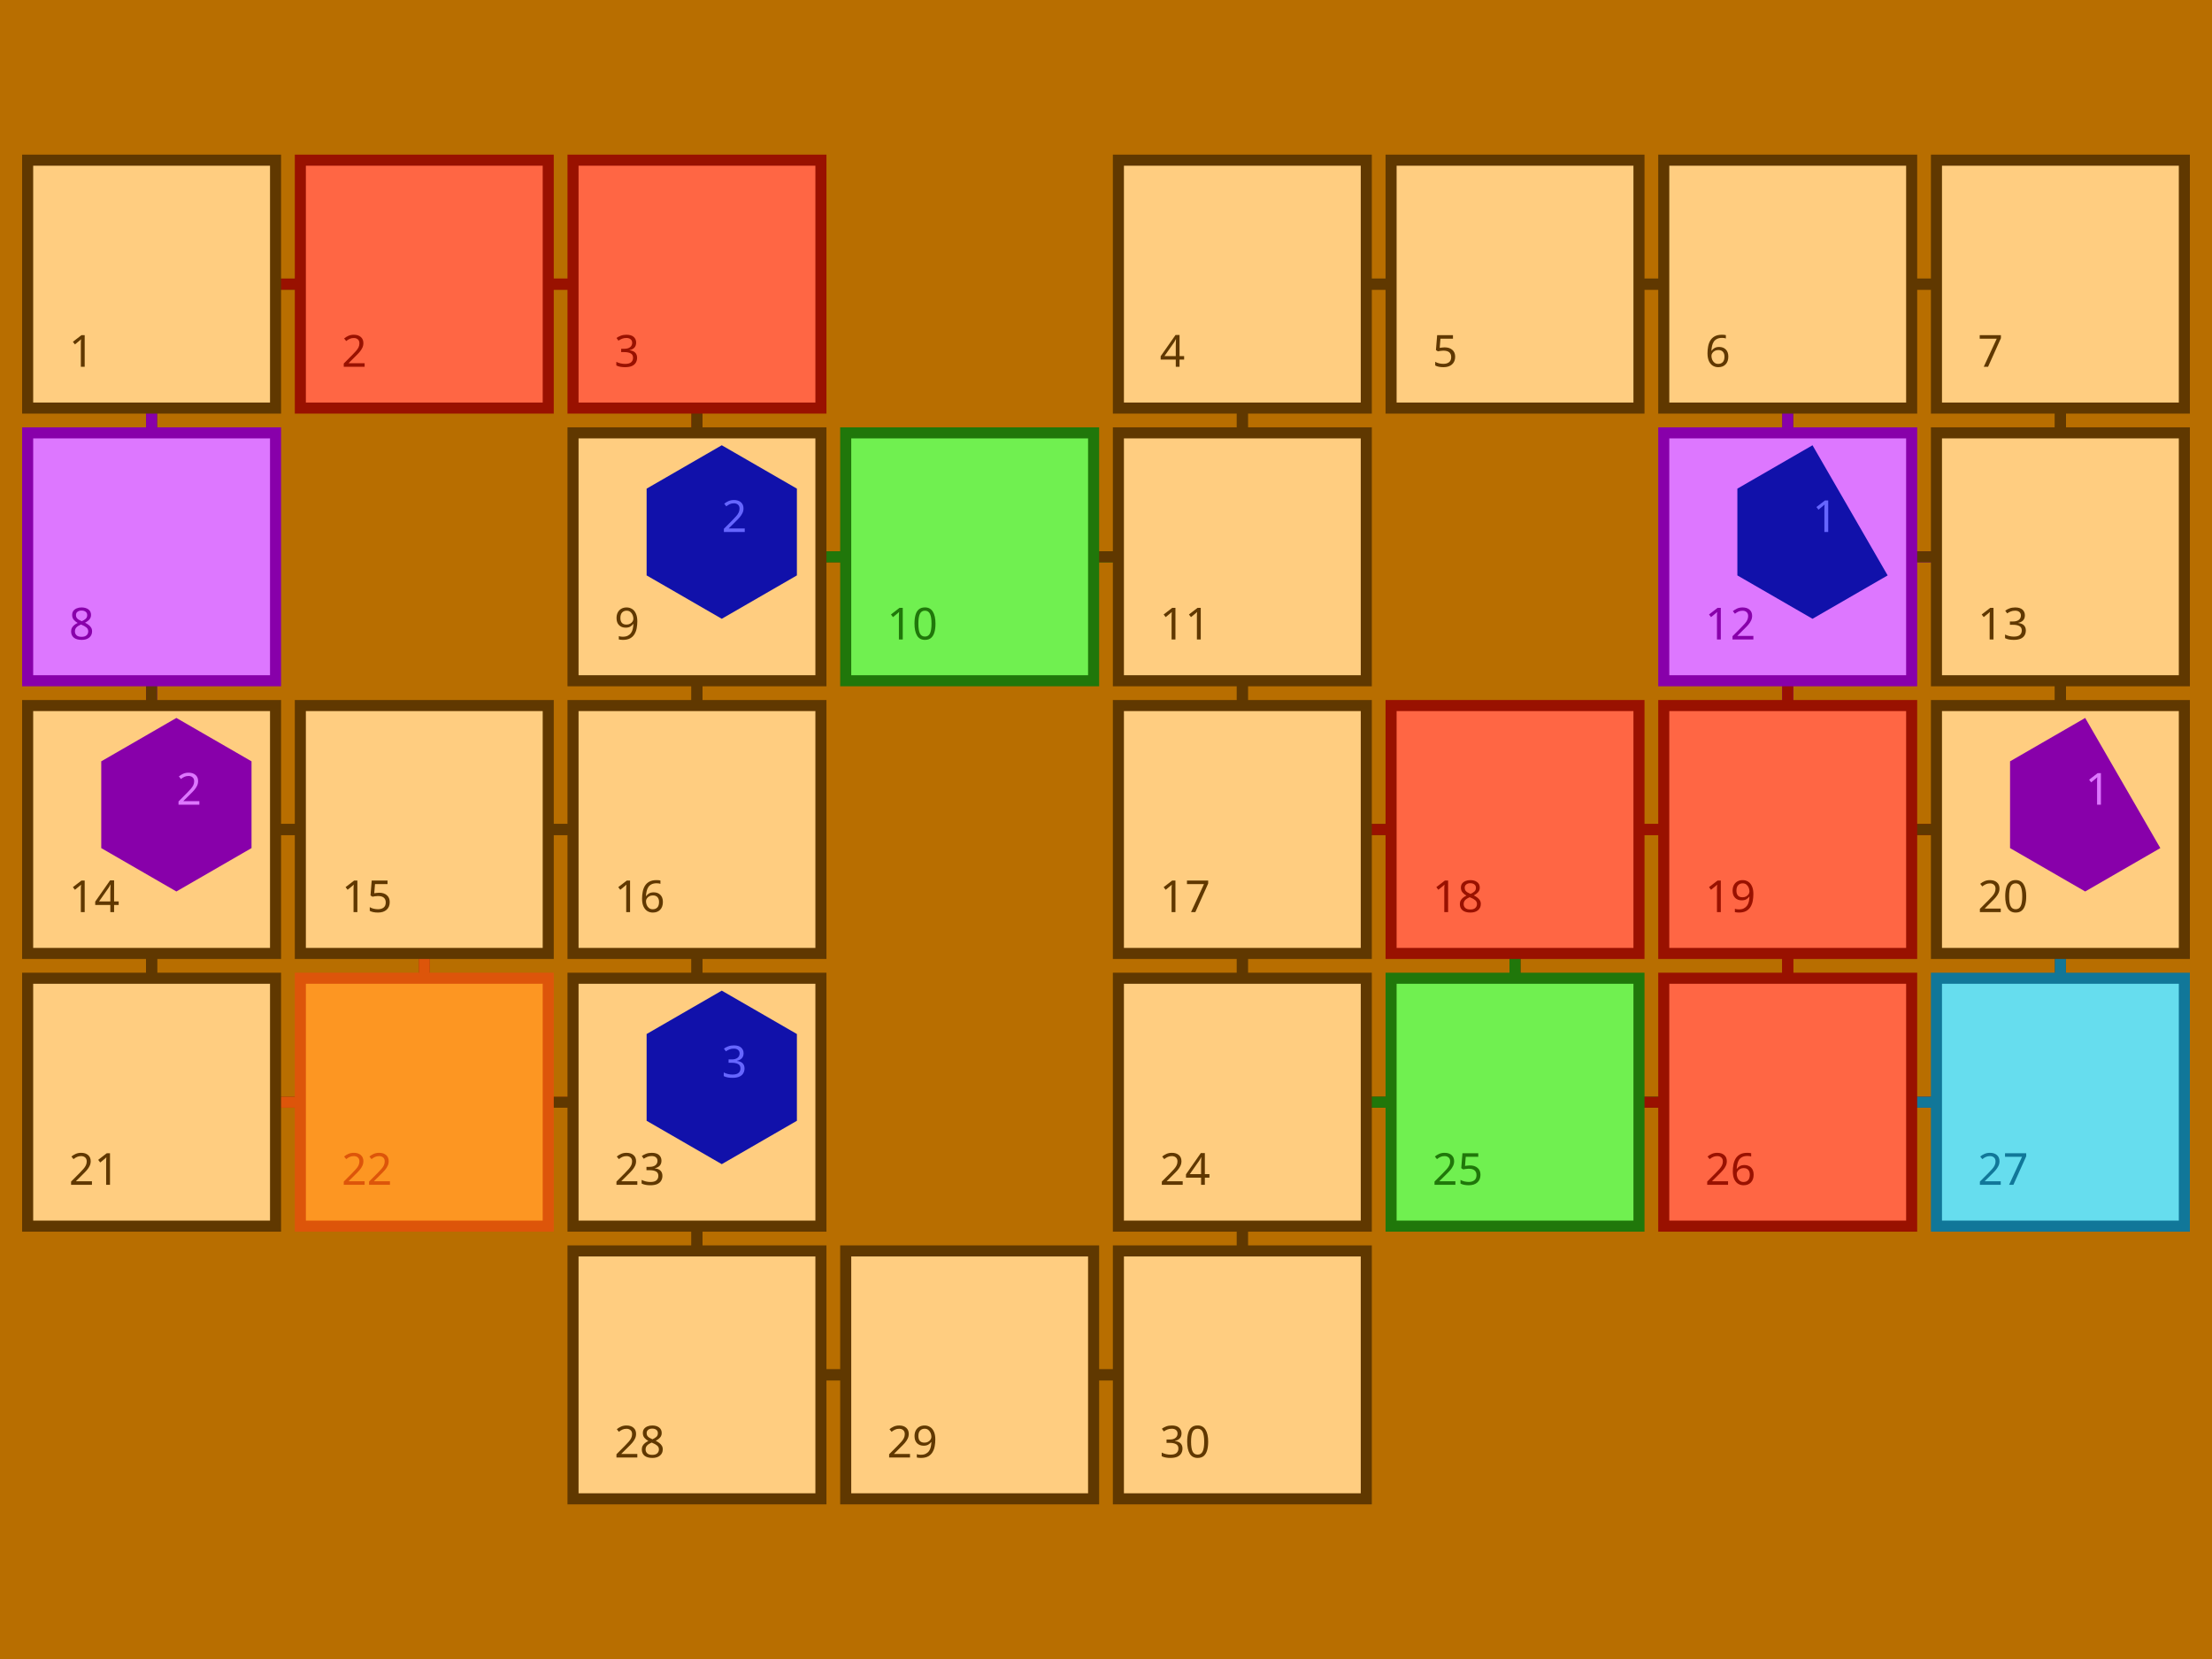
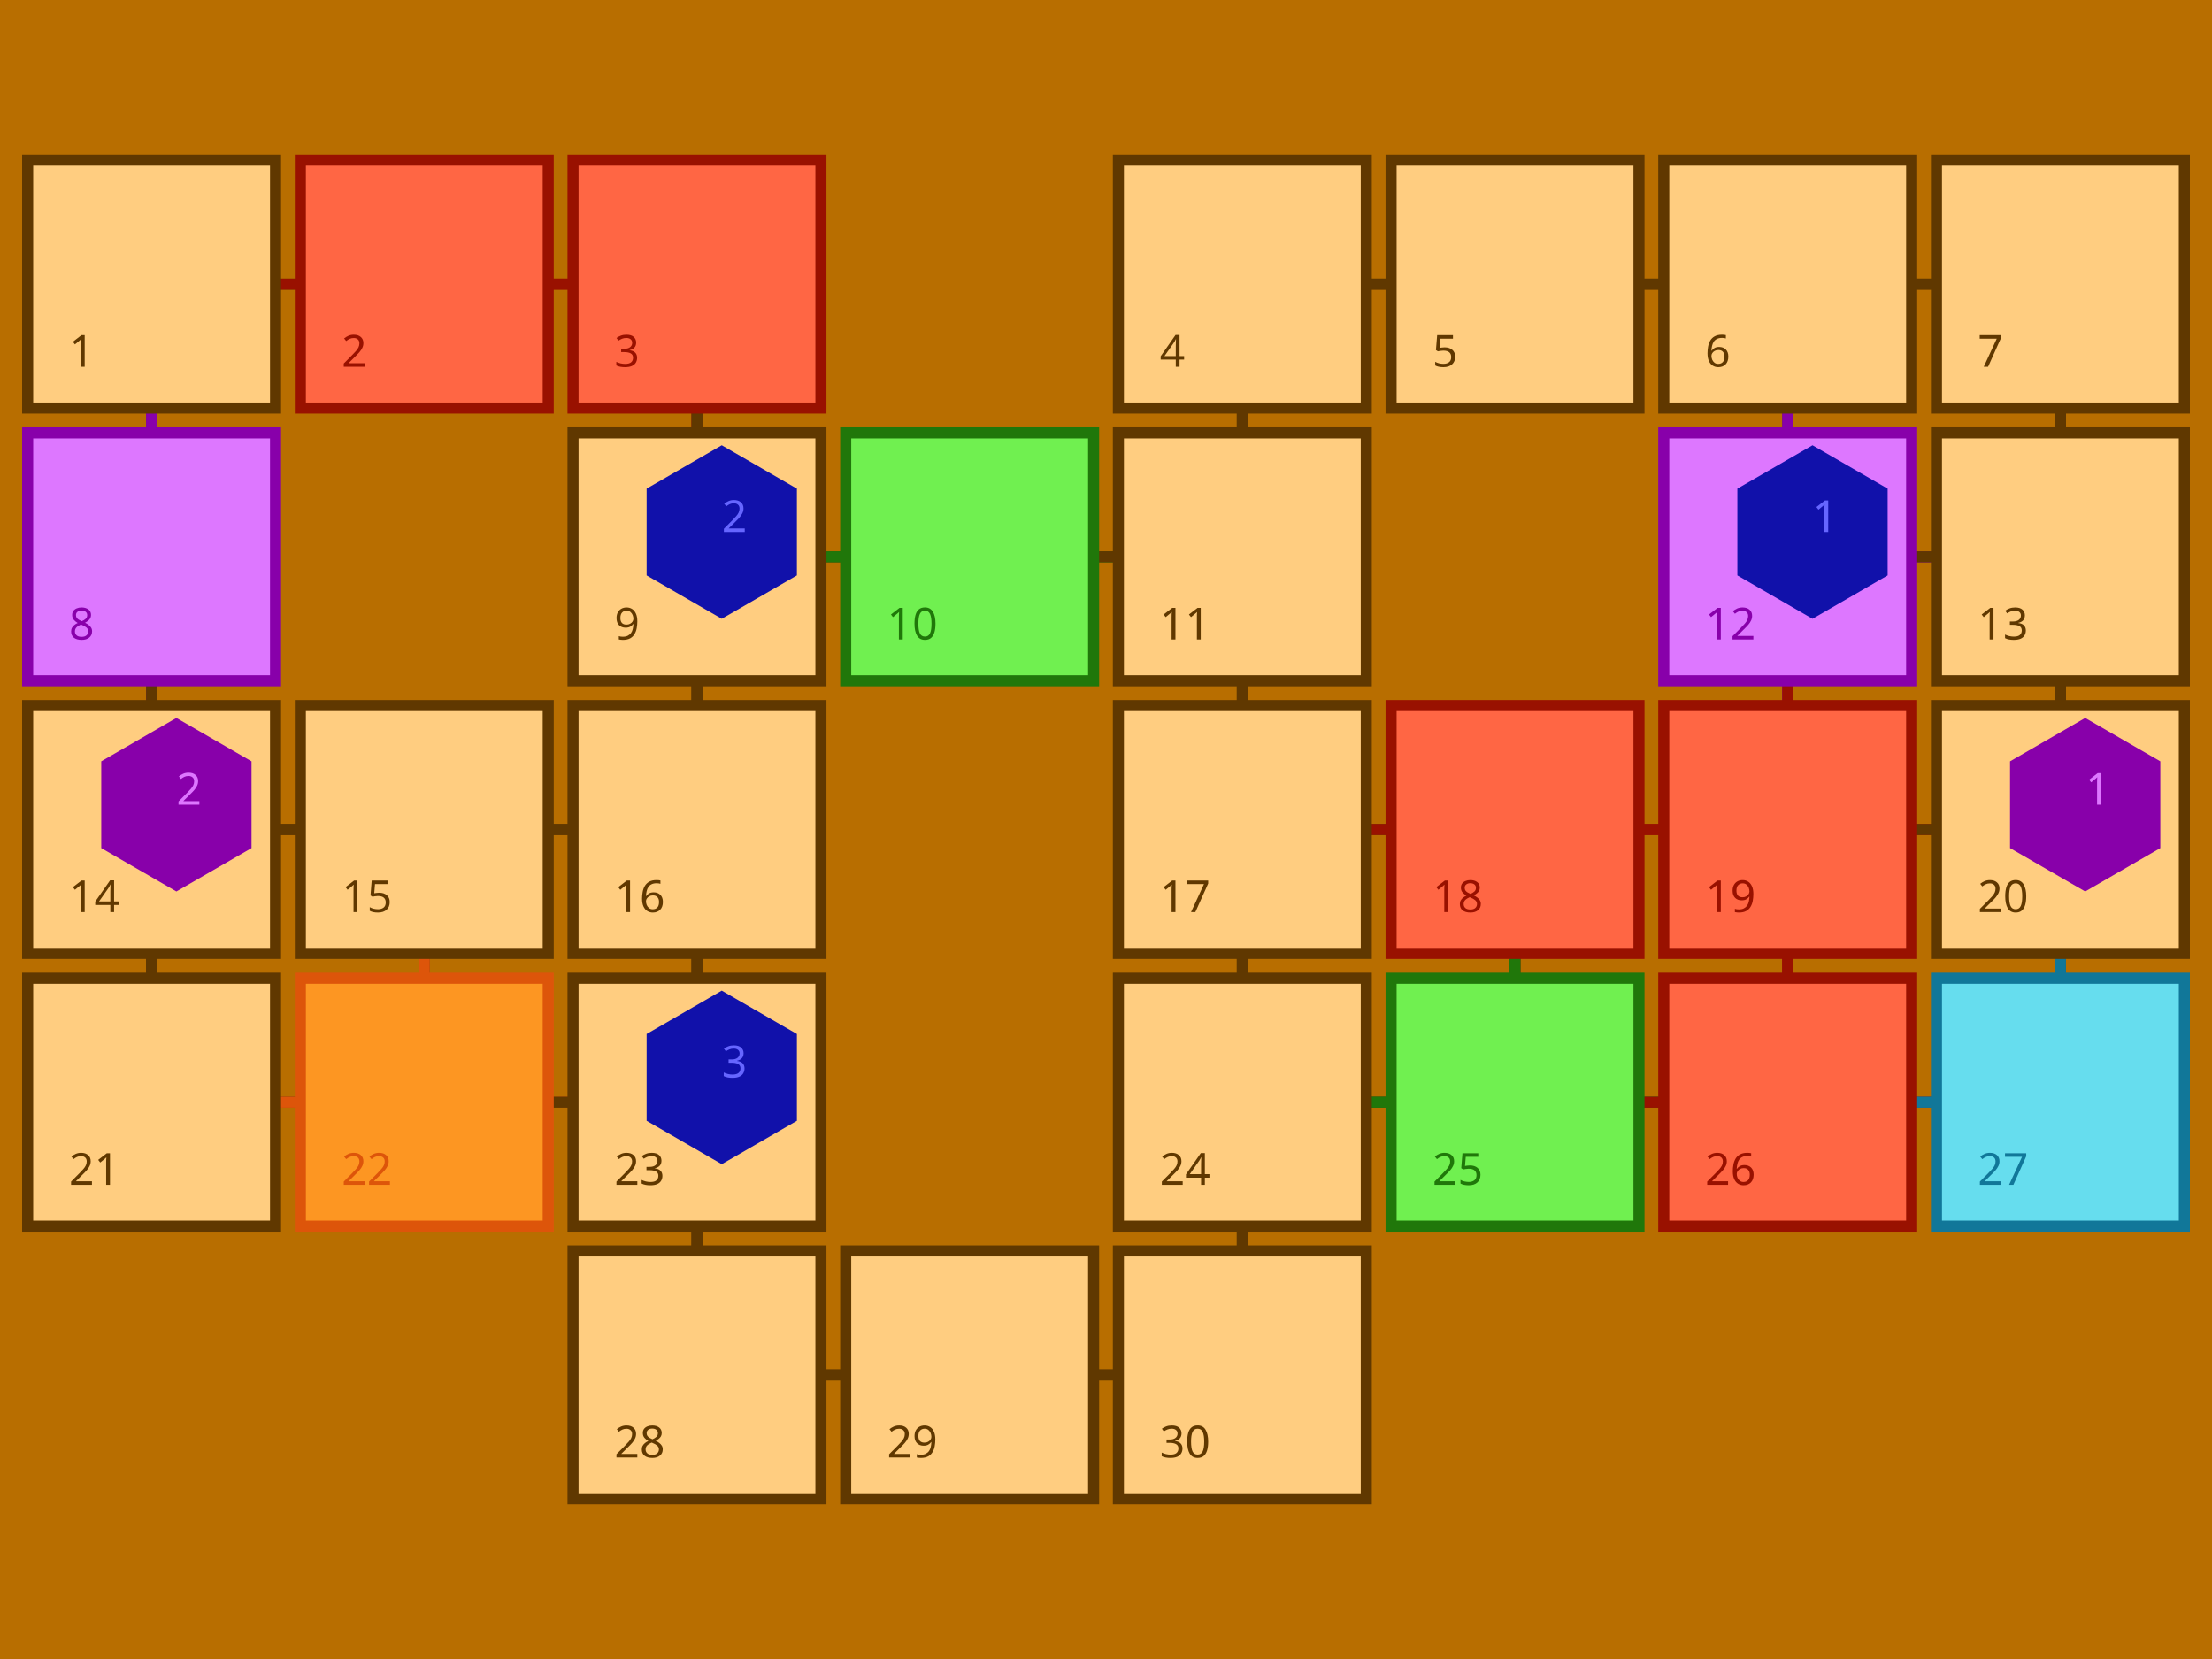
<svg width="800" height="600">
  <polygon points="0,0 0,600 800,600 800,0" fill="#b86e00" />
  <circle r="4" cx="54.828" cy="102.759" fill="#603800" />
  <circle r="4" cx="153.448" cy="102.759" fill="#991100" />
  <circle r="4" cx="252.069" cy="102.759" fill="#991100" />
  <circle r="4" cx="449.31" cy="102.759" fill="#603800" />
  <circle r="4" cx="547.931" cy="102.759" fill="#603800" />
  <circle r="4" cx="646.552" cy="102.759" fill="#603800" />
  <circle r="4" cx="745.172" cy="102.759" fill="#603800" />
  <circle r="4" cx="54.828" cy="201.379" fill="#8800aa" />
  <circle r="4" cx="252.069" cy="201.379" fill="#603800" />
  <circle r="4" cx="350.69" cy="201.379" fill="#20770a" />
  <circle r="4" cx="449.31" cy="201.379" fill="#603800" />
  <circle r="4" cx="646.552" cy="201.379" fill="#8800aa" />
  <circle r="4" cx="745.172" cy="201.379" fill="#603800" />
  <circle r="4" cx="54.828" cy="300.0" fill="#603800" />
  <circle r="4" cx="153.448" cy="300.0" fill="#603800" />
  <circle r="4" cx="252.069" cy="300.0" fill="#603800" />
  <circle r="4" cx="449.31" cy="300.0" fill="#603800" />
  <circle r="4" cx="547.931" cy="300.0" fill="#991100" />
  <circle r="4" cx="646.552" cy="300.0" fill="#991100" />
  <circle r="4" cx="745.172" cy="300.0" fill="#603800" />
  <circle r="4" cx="54.828" cy="398.621" fill="#603800" />
  <circle r="4" cx="153.448" cy="398.621" fill="#dd550a" />
  <circle r="4" cx="252.069" cy="398.621" fill="#603800" />
  <circle r="4" cx="449.31" cy="398.621" fill="#603800" />
  <circle r="4" cx="547.931" cy="398.621" fill="#20770a" />
  <circle r="4" cx="646.552" cy="398.621" fill="#991100" />
  <circle r="4" cx="745.172" cy="398.621" fill="#117799" />
  <circle r="4" cx="252.069" cy="497.241" fill="#603800" />
  <circle r="4" cx="350.69" cy="497.241" fill="#603800" />
  <circle r="4" cx="449.31" cy="497.241" fill="#603800" />
  <line x1="54.828" y1="102.759" x2="54.828" y2="102.759" style="stroke:#603800;stroke-width:4" />
  <line x1="54.828" y1="102.759" x2="153.448" y2="102.759" style="stroke:#603800;stroke-width:4" />
  <line x1="54.828" y1="102.759" x2="54.828" y2="201.379" style="stroke:#603800;stroke-width:4" />
  <line x1="153.448" y1="102.759" x2="54.828" y2="102.759" style="stroke:#991100;stroke-width:4" />
  <line x1="153.448" y1="102.759" x2="153.448" y2="102.759" style="stroke:#991100;stroke-width:4" />
  <line x1="153.448" y1="102.759" x2="252.069" y2="102.759" style="stroke:#991100;stroke-width:4" />
  <line x1="252.069" y1="102.759" x2="153.448" y2="102.759" style="stroke:#991100;stroke-width:4" />
  <line x1="252.069" y1="102.759" x2="252.069" y2="102.759" style="stroke:#991100;stroke-width:4" />
  <line x1="252.069" y1="102.759" x2="252.069" y2="201.379" style="stroke:#991100;stroke-width:4" />
  <line x1="449.31" y1="102.759" x2="449.31" y2="102.759" style="stroke:#603800;stroke-width:4" />
  <line x1="449.31" y1="102.759" x2="547.931" y2="102.759" style="stroke:#603800;stroke-width:4" />
  <line x1="449.31" y1="102.759" x2="449.31" y2="201.379" style="stroke:#603800;stroke-width:4" />
  <line x1="547.931" y1="102.759" x2="449.31" y2="102.759" style="stroke:#603800;stroke-width:4" />
  <line x1="547.931" y1="102.759" x2="547.931" y2="102.759" style="stroke:#603800;stroke-width:4" />
  <line x1="547.931" y1="102.759" x2="646.552" y2="102.759" style="stroke:#603800;stroke-width:4" />
  <line x1="646.552" y1="102.759" x2="547.931" y2="102.759" style="stroke:#603800;stroke-width:4" />
  <line x1="646.552" y1="102.759" x2="646.552" y2="102.759" style="stroke:#603800;stroke-width:4" />
  <line x1="646.552" y1="102.759" x2="745.172" y2="102.759" style="stroke:#603800;stroke-width:4" />
  <line x1="646.552" y1="102.759" x2="646.552" y2="201.379" style="stroke:#603800;stroke-width:4" />
  <line x1="745.172" y1="102.759" x2="646.552" y2="102.759" style="stroke:#603800;stroke-width:4" />
  <line x1="745.172" y1="102.759" x2="745.172" y2="102.759" style="stroke:#603800;stroke-width:4" />
  <line x1="745.172" y1="102.759" x2="745.172" y2="201.379" style="stroke:#603800;stroke-width:4" />
  <line x1="54.828" y1="201.379" x2="54.828" y2="102.759" style="stroke:#8800aa;stroke-width:4" />
  <line x1="54.828" y1="201.379" x2="54.828" y2="201.379" style="stroke:#8800aa;stroke-width:4" />
  <line x1="54.828" y1="201.379" x2="54.828" y2="300.0" style="stroke:#8800aa;stroke-width:4" />
  <line x1="252.069" y1="201.379" x2="252.069" y2="102.759" style="stroke:#603800;stroke-width:4" />
  <line x1="252.069" y1="201.379" x2="252.069" y2="201.379" style="stroke:#603800;stroke-width:4" />
  <line x1="252.069" y1="201.379" x2="350.69" y2="201.379" style="stroke:#603800;stroke-width:4" />
  <line x1="252.069" y1="201.379" x2="252.069" y2="300.0" style="stroke:#603800;stroke-width:4" />
  <line x1="350.69" y1="201.379" x2="252.069" y2="201.379" style="stroke:#20770a;stroke-width:4" />
  <line x1="350.69" y1="201.379" x2="350.69" y2="201.379" style="stroke:#20770a;stroke-width:4" />
  <line x1="350.69" y1="201.379" x2="449.31" y2="201.379" style="stroke:#20770a;stroke-width:4" />
  <line x1="449.31" y1="201.379" x2="449.31" y2="102.759" style="stroke:#603800;stroke-width:4" />
  <line x1="449.31" y1="201.379" x2="350.69" y2="201.379" style="stroke:#603800;stroke-width:4" />
  <line x1="449.31" y1="201.379" x2="449.31" y2="201.379" style="stroke:#603800;stroke-width:4" />
  <line x1="449.31" y1="201.379" x2="449.31" y2="300.0" style="stroke:#603800;stroke-width:4" />
  <line x1="646.552" y1="201.379" x2="646.552" y2="102.759" style="stroke:#8800aa;stroke-width:4" />
  <line x1="646.552" y1="201.379" x2="646.552" y2="201.379" style="stroke:#8800aa;stroke-width:4" />
  <line x1="646.552" y1="201.379" x2="745.172" y2="201.379" style="stroke:#8800aa;stroke-width:4" />
  <line x1="646.552" y1="201.379" x2="646.552" y2="300.0" style="stroke:#8800aa;stroke-width:4" />
  <line x1="745.172" y1="201.379" x2="745.172" y2="102.759" style="stroke:#603800;stroke-width:4" />
  <line x1="745.172" y1="201.379" x2="646.552" y2="201.379" style="stroke:#603800;stroke-width:4" />
  <line x1="745.172" y1="201.379" x2="745.172" y2="201.379" style="stroke:#603800;stroke-width:4" />
  <line x1="745.172" y1="201.379" x2="745.172" y2="300.0" style="stroke:#603800;stroke-width:4" />
  <line x1="54.828" y1="300.0" x2="54.828" y2="201.379" style="stroke:#603800;stroke-width:4" />
  <line x1="54.828" y1="300.0" x2="54.828" y2="300.0" style="stroke:#603800;stroke-width:4" />
  <line x1="54.828" y1="300.0" x2="153.448" y2="300.0" style="stroke:#603800;stroke-width:4" />
  <line x1="54.828" y1="300.0" x2="54.828" y2="398.621" style="stroke:#603800;stroke-width:4" />
  <line x1="153.448" y1="300.0" x2="54.828" y2="300.0" style="stroke:#603800;stroke-width:4" />
  <line x1="153.448" y1="300.0" x2="153.448" y2="300.0" style="stroke:#603800;stroke-width:4" />
  <line x1="153.448" y1="300.0" x2="252.069" y2="300.0" style="stroke:#603800;stroke-width:4" />
  <line x1="153.448" y1="300.0" x2="153.448" y2="398.621" style="stroke:#603800;stroke-width:4" />
  <line x1="252.069" y1="300.0" x2="252.069" y2="201.379" style="stroke:#603800;stroke-width:4" />
  <line x1="252.069" y1="300.0" x2="153.448" y2="300.0" style="stroke:#603800;stroke-width:4" />
  <line x1="252.069" y1="300.0" x2="252.069" y2="300.0" style="stroke:#603800;stroke-width:4" />
  <line x1="252.069" y1="300.0" x2="252.069" y2="398.621" style="stroke:#603800;stroke-width:4" />
  <line x1="449.31" y1="300.0" x2="449.31" y2="201.379" style="stroke:#603800;stroke-width:4" />
  <line x1="449.31" y1="300.0" x2="449.31" y2="300.0" style="stroke:#603800;stroke-width:4" />
  <line x1="449.31" y1="300.0" x2="547.931" y2="300.0" style="stroke:#603800;stroke-width:4" />
  <line x1="449.31" y1="300.0" x2="449.31" y2="398.621" style="stroke:#603800;stroke-width:4" />
  <line x1="547.931" y1="300.0" x2="449.31" y2="300.0" style="stroke:#991100;stroke-width:4" />
  <line x1="547.931" y1="300.0" x2="547.931" y2="300.0" style="stroke:#991100;stroke-width:4" />
  <line x1="547.931" y1="300.0" x2="646.552" y2="300.0" style="stroke:#991100;stroke-width:4" />
  <line x1="547.931" y1="300.0" x2="547.931" y2="398.621" style="stroke:#991100;stroke-width:4" />
  <line x1="646.552" y1="300.0" x2="646.552" y2="201.379" style="stroke:#991100;stroke-width:4" />
  <line x1="646.552" y1="300.0" x2="547.931" y2="300.0" style="stroke:#991100;stroke-width:4" />
  <line x1="646.552" y1="300.0" x2="646.552" y2="300.0" style="stroke:#991100;stroke-width:4" />
  <line x1="646.552" y1="300.0" x2="745.172" y2="300.0" style="stroke:#991100;stroke-width:4" />
  <line x1="646.552" y1="300.0" x2="646.552" y2="398.621" style="stroke:#991100;stroke-width:4" />
  <line x1="745.172" y1="300.0" x2="745.172" y2="201.379" style="stroke:#603800;stroke-width:4" />
  <line x1="745.172" y1="300.0" x2="646.552" y2="300.0" style="stroke:#603800;stroke-width:4" />
  <line x1="745.172" y1="300.0" x2="745.172" y2="300.0" style="stroke:#603800;stroke-width:4" />
  <line x1="745.172" y1="300.0" x2="745.172" y2="398.621" style="stroke:#603800;stroke-width:4" />
  <line x1="54.828" y1="398.621" x2="54.828" y2="300.0" style="stroke:#603800;stroke-width:4" />
  <line x1="54.828" y1="398.621" x2="54.828" y2="398.621" style="stroke:#603800;stroke-width:4" />
  <line x1="54.828" y1="398.621" x2="153.448" y2="398.621" style="stroke:#603800;stroke-width:4" />
  <line x1="153.448" y1="398.621" x2="153.448" y2="300.0" style="stroke:#dd550a;stroke-width:4" />
  <line x1="153.448" y1="398.621" x2="54.828" y2="398.621" style="stroke:#dd550a;stroke-width:4" />
  <line x1="153.448" y1="398.621" x2="153.448" y2="398.621" style="stroke:#dd550a;stroke-width:4" />
  <line x1="153.448" y1="398.621" x2="252.069" y2="398.621" style="stroke:#dd550a;stroke-width:4" />
  <line x1="252.069" y1="398.621" x2="252.069" y2="300.0" style="stroke:#603800;stroke-width:4" />
  <line x1="252.069" y1="398.621" x2="153.448" y2="398.621" style="stroke:#603800;stroke-width:4" />
  <line x1="252.069" y1="398.621" x2="252.069" y2="398.621" style="stroke:#603800;stroke-width:4" />
  <line x1="252.069" y1="398.621" x2="252.069" y2="497.241" style="stroke:#603800;stroke-width:4" />
  <line x1="449.31" y1="398.621" x2="449.31" y2="300.0" style="stroke:#603800;stroke-width:4" />
  <line x1="449.31" y1="398.621" x2="449.31" y2="398.621" style="stroke:#603800;stroke-width:4" />
  <line x1="449.31" y1="398.621" x2="547.931" y2="398.621" style="stroke:#603800;stroke-width:4" />
  <line x1="449.31" y1="398.621" x2="449.31" y2="497.241" style="stroke:#603800;stroke-width:4" />
  <line x1="547.931" y1="398.621" x2="547.931" y2="300.0" style="stroke:#20770a;stroke-width:4" />
  <line x1="547.931" y1="398.621" x2="449.31" y2="398.621" style="stroke:#20770a;stroke-width:4" />
  <line x1="547.931" y1="398.621" x2="547.931" y2="398.621" style="stroke:#20770a;stroke-width:4" />
  <line x1="547.931" y1="398.621" x2="646.552" y2="398.621" style="stroke:#20770a;stroke-width:4" />
  <line x1="646.552" y1="398.621" x2="646.552" y2="300.0" style="stroke:#991100;stroke-width:4" />
  <line x1="646.552" y1="398.621" x2="547.931" y2="398.621" style="stroke:#991100;stroke-width:4" />
  <line x1="646.552" y1="398.621" x2="646.552" y2="398.621" style="stroke:#991100;stroke-width:4" />
  <line x1="646.552" y1="398.621" x2="745.172" y2="398.621" style="stroke:#991100;stroke-width:4" />
  <line x1="745.172" y1="398.621" x2="745.172" y2="300.0" style="stroke:#117799;stroke-width:4" />
  <line x1="745.172" y1="398.621" x2="646.552" y2="398.621" style="stroke:#117799;stroke-width:4" />
  <line x1="745.172" y1="398.621" x2="745.172" y2="398.621" style="stroke:#117799;stroke-width:4" />
  <line x1="252.069" y1="497.241" x2="252.069" y2="398.621" style="stroke:#603800;stroke-width:4" />
  <line x1="252.069" y1="497.241" x2="252.069" y2="497.241" style="stroke:#603800;stroke-width:4" />
  <line x1="252.069" y1="497.241" x2="350.69" y2="497.241" style="stroke:#603800;stroke-width:4" />
  <line x1="350.69" y1="497.241" x2="252.069" y2="497.241" style="stroke:#603800;stroke-width:4" />
  <line x1="350.69" y1="497.241" x2="350.69" y2="497.241" style="stroke:#603800;stroke-width:4" />
  <line x1="350.69" y1="497.241" x2="449.31" y2="497.241" style="stroke:#603800;stroke-width:4" />
  <line x1="449.31" y1="497.241" x2="449.31" y2="398.621" style="stroke:#603800;stroke-width:4" />
  <line x1="449.31" y1="497.241" x2="350.69" y2="497.241" style="stroke:#603800;stroke-width:4" />
  <line x1="449.31" y1="497.241" x2="449.31" y2="497.241" style="stroke:#603800;stroke-width:4" />
  <polygon points="10.0,147.586 10.0,57.931 99.655,57.931 99.655,147.586" style="fill:#ffcd80;stroke:#603800;stroke-width:4" />
  <polygon points="108.621,147.586 108.621,57.931 198.276,57.931 198.276,147.586" style="fill:#ff6644;stroke:#991100;stroke-width:4" />
  <polygon points="207.241,147.586 207.241,57.931 296.897,57.931 296.897,147.586" style="fill:#ff6644;stroke:#991100;stroke-width:4" />
  <polygon points="404.483,147.586 404.483,57.931 494.138,57.931 494.138,147.586" style="fill:#ffcd80;stroke:#603800;stroke-width:4" />
  <polygon points="503.103,147.586 503.103,57.931 592.759,57.931 592.759,147.586" style="fill:#ffcd80;stroke:#603800;stroke-width:4" />
  <polygon points="601.724,147.586 601.724,57.931 691.379,57.931 691.379,147.586" style="fill:#ffcd80;stroke:#603800;stroke-width:4" />
  <polygon points="700.345,147.586 700.345,57.931 790.0,57.931 790.0,147.586" style="fill:#ffcd80;stroke:#603800;stroke-width:4" />
  <polygon points="10.0,246.207 10.0,156.552 99.655,156.552 99.655,246.207" style="fill:#dd77ff;stroke:#8800aa;stroke-width:4" />
  <polygon points="207.241,246.207 207.241,156.552 296.897,156.552 296.897,246.207" style="fill:#ffcd80;stroke:#603800;stroke-width:4" />
  <polygon points="305.862,246.207 305.862,156.552 395.517,156.552 395.517,246.207" style="fill:#70f050;stroke:#20770a;stroke-width:4" />
  <polygon points="404.483,246.207 404.483,156.552 494.138,156.552 494.138,246.207" style="fill:#ffcd80;stroke:#603800;stroke-width:4" />
  <polygon points="601.724,246.207 601.724,156.552 691.379,156.552 691.379,246.207" style="fill:#dd77ff;stroke:#8800aa;stroke-width:4" />
  <polygon points="700.345,246.207 700.345,156.552 790.0,156.552 790.0,246.207" style="fill:#ffcd80;stroke:#603800;stroke-width:4" />
  <polygon points="10.0,344.828 10.0,255.172 99.655,255.172 99.655,344.828" style="fill:#ffcd80;stroke:#603800;stroke-width:4" />
  <polygon points="108.621,344.828 108.621,255.172 198.276,255.172 198.276,344.828" style="fill:#ffcd80;stroke:#603800;stroke-width:4" />
  <polygon points="207.241,344.828 207.241,255.172 296.897,255.172 296.897,344.828" style="fill:#ffcd80;stroke:#603800;stroke-width:4" />
  <polygon points="404.483,344.828 404.483,255.172 494.138,255.172 494.138,344.828" style="fill:#ffcd80;stroke:#603800;stroke-width:4" />
  <polygon points="503.103,344.828 503.103,255.172 592.759,255.172 592.759,344.828" style="fill:#ff6644;stroke:#991100;stroke-width:4" />
  <polygon points="601.724,344.828 601.724,255.172 691.379,255.172 691.379,344.828" style="fill:#ff6644;stroke:#991100;stroke-width:4" />
  <polygon points="700.345,344.828 700.345,255.172 790.0,255.172 790.0,344.828" style="fill:#ffcd80;stroke:#603800;stroke-width:4" />
  <polygon points="10.0,443.448 10.0,353.793 99.655,353.793 99.655,443.448" style="fill:#ffcd80;stroke:#603800;stroke-width:4" />
  <polygon points="108.621,443.448 108.621,353.793 198.276,353.793 198.276,443.448" style="fill:#fd9622;stroke:#dd550a;stroke-width:4" />
  <polygon points="207.241,443.448 207.241,353.793 296.897,353.793 296.897,443.448" style="fill:#ffcd80;stroke:#603800;stroke-width:4" />
  <polygon points="404.483,443.448 404.483,353.793 494.138,353.793 494.138,443.448" style="fill:#ffcd80;stroke:#603800;stroke-width:4" />
  <polygon points="503.103,443.448 503.103,353.793 592.759,353.793 592.759,443.448" style="fill:#70f050;stroke:#20770a;stroke-width:4" />
  <polygon points="601.724,443.448 601.724,353.793 691.379,353.793 691.379,443.448" style="fill:#ff6644;stroke:#991100;stroke-width:4" />
  <polygon points="700.345,443.448 700.345,353.793 790.0,353.793 790.0,443.448" style="fill:#66ddee;stroke:#117799;stroke-width:4" />
  <polygon points="207.241,542.069 207.241,452.414 296.897,452.414 296.897,542.069" style="fill:#ffcd80;stroke:#603800;stroke-width:4" />
  <polygon points="305.862,542.069 305.862,452.414 395.517,452.414 395.517,542.069" style="fill:#ffcd80;stroke:#603800;stroke-width:4" />
  <polygon points="404.483,542.069 404.483,452.414 494.138,452.414 494.138,542.069" style="fill:#ffcd80;stroke:#603800;stroke-width:4" />
  <text x="24.943" y="132.644" fill="#603800" font-family="Verdana" font-size="16">1</text>" /&gt;
<text x="123.563" y="132.644" fill="#991100" font-family="Verdana" font-size="16">2</text>" /&gt;
<text x="222.184" y="132.644" fill="#991100" font-family="Verdana" font-size="16">3</text>" /&gt;
<text x="419.425" y="132.644" fill="#603800" font-family="Verdana" font-size="16">4</text>" /&gt;
<text x="518.046" y="132.644" fill="#603800" font-family="Verdana" font-size="16">5</text>" /&gt;
<text x="616.667" y="132.644" fill="#603800" font-family="Verdana" font-size="16">6</text>" /&gt;
<text x="715.287" y="132.644" fill="#603800" font-family="Verdana" font-size="16">7</text>" /&gt;
<text x="24.943" y="231.264" fill="#8800aa" font-family="Verdana" font-size="16">8</text>" /&gt;
<text x="222.184" y="231.264" fill="#603800" font-family="Verdana" font-size="16">9</text>" /&gt;
<text x="320.805" y="231.264" fill="#20770a" font-family="Verdana" font-size="16">10</text>" /&gt;
<text x="419.425" y="231.264" fill="#603800" font-family="Verdana" font-size="16">11</text>" /&gt;
<text x="616.667" y="231.264" fill="#8800aa" font-family="Verdana" font-size="16">12</text>" /&gt;
<text x="715.287" y="231.264" fill="#603800" font-family="Verdana" font-size="16">13</text>" /&gt;
<text x="24.943" y="329.885" fill="#603800" font-family="Verdana" font-size="16">14</text>" /&gt;
<text x="123.563" y="329.885" fill="#603800" font-family="Verdana" font-size="16">15</text>" /&gt;
<text x="222.184" y="329.885" fill="#603800" font-family="Verdana" font-size="16">16</text>" /&gt;
<text x="419.425" y="329.885" fill="#603800" font-family="Verdana" font-size="16">17</text>" /&gt;
<text x="518.046" y="329.885" fill="#991100" font-family="Verdana" font-size="16">18</text>" /&gt;
<text x="616.667" y="329.885" fill="#991100" font-family="Verdana" font-size="16">19</text>" /&gt;
<text x="715.287" y="329.885" fill="#603800" font-family="Verdana" font-size="16">20</text>" /&gt;
<text x="24.943" y="428.506" fill="#603800" font-family="Verdana" font-size="16">21</text>" /&gt;
<text x="123.563" y="428.506" fill="#dd550a" font-family="Verdana" font-size="16">22</text>" /&gt;
<text x="222.184" y="428.506" fill="#603800" font-family="Verdana" font-size="16">23</text>" /&gt;
<text x="419.425" y="428.506" fill="#603800" font-family="Verdana" font-size="16">24</text>" /&gt;
<text x="518.046" y="428.506" fill="#20770a" font-family="Verdana" font-size="16">25</text>" /&gt;
<text x="616.667" y="428.506" fill="#991100" font-family="Verdana" font-size="16">26</text>" /&gt;
<text x="715.287" y="428.506" fill="#117799" font-family="Verdana" font-size="16">27</text>" /&gt;
<text x="222.184" y="527.126" fill="#603800" font-family="Verdana" font-size="16">28</text>" /&gt;
<text x="320.805" y="527.126" fill="#603800" font-family="Verdana" font-size="16">29</text>" /&gt;
<text x="419.425" y="527.126" fill="#603800" font-family="Verdana" font-size="16">30</text>" /&gt;
<polygon points="233.859,176.724 261.034,161.034 288.21,176.724 288.21,208.103 261.034,223.793 233.859,208.103" fill="#1111aa" />
  <text x="261.034" y="192.414" fill="#6666ff" font-family="Verdana" font-size="16">2</text>" /&gt;
- <polygon points="628.342,208.103 628.342,176.724 655.517,161.034 682.693,208.103 655.517,223.793" fill="#1111aa" />
+ <polygon points="628.342,176.724 655.517,161.034 682.693,176.724 682.693,208.103 655.517,223.793 628.342,208.103" fill="#1111aa" />
  <text x="655.517" y="192.414" fill="#6666ff" font-family="Verdana" font-size="16">1</text>" /&gt;
<polygon points="36.618,275.345 63.793,259.655 90.968,275.345 90.968,306.724 63.793,322.414 36.618,306.724" fill="#8800aa" />
  <text x="63.793" y="291.034" fill="#dd77ff" font-family="Verdana" font-size="16">2</text>" /&gt;
- <polygon points="726.963,306.724 726.963,275.345 754.138,259.655 781.313,306.724 754.138,322.414" fill="#8800aa" />
+ <polygon points="726.963,275.345 754.138,259.655 781.313,275.345 781.313,306.724 754.138,322.414 726.963,306.724" fill="#8800aa" />
  <text x="754.138" y="291.034" fill="#dd77ff" font-family="Verdana" font-size="16">1</text>" /&gt;
<polygon points="233.859,373.966 261.034,358.276 288.21,373.966 288.21,405.345 261.034,421.034 233.859,405.345" fill="#1111aa" />
  <text x="261.034" y="389.655" fill="#6666ff" font-family="Verdana" font-size="16">3</text>" /&gt;
</svg>
